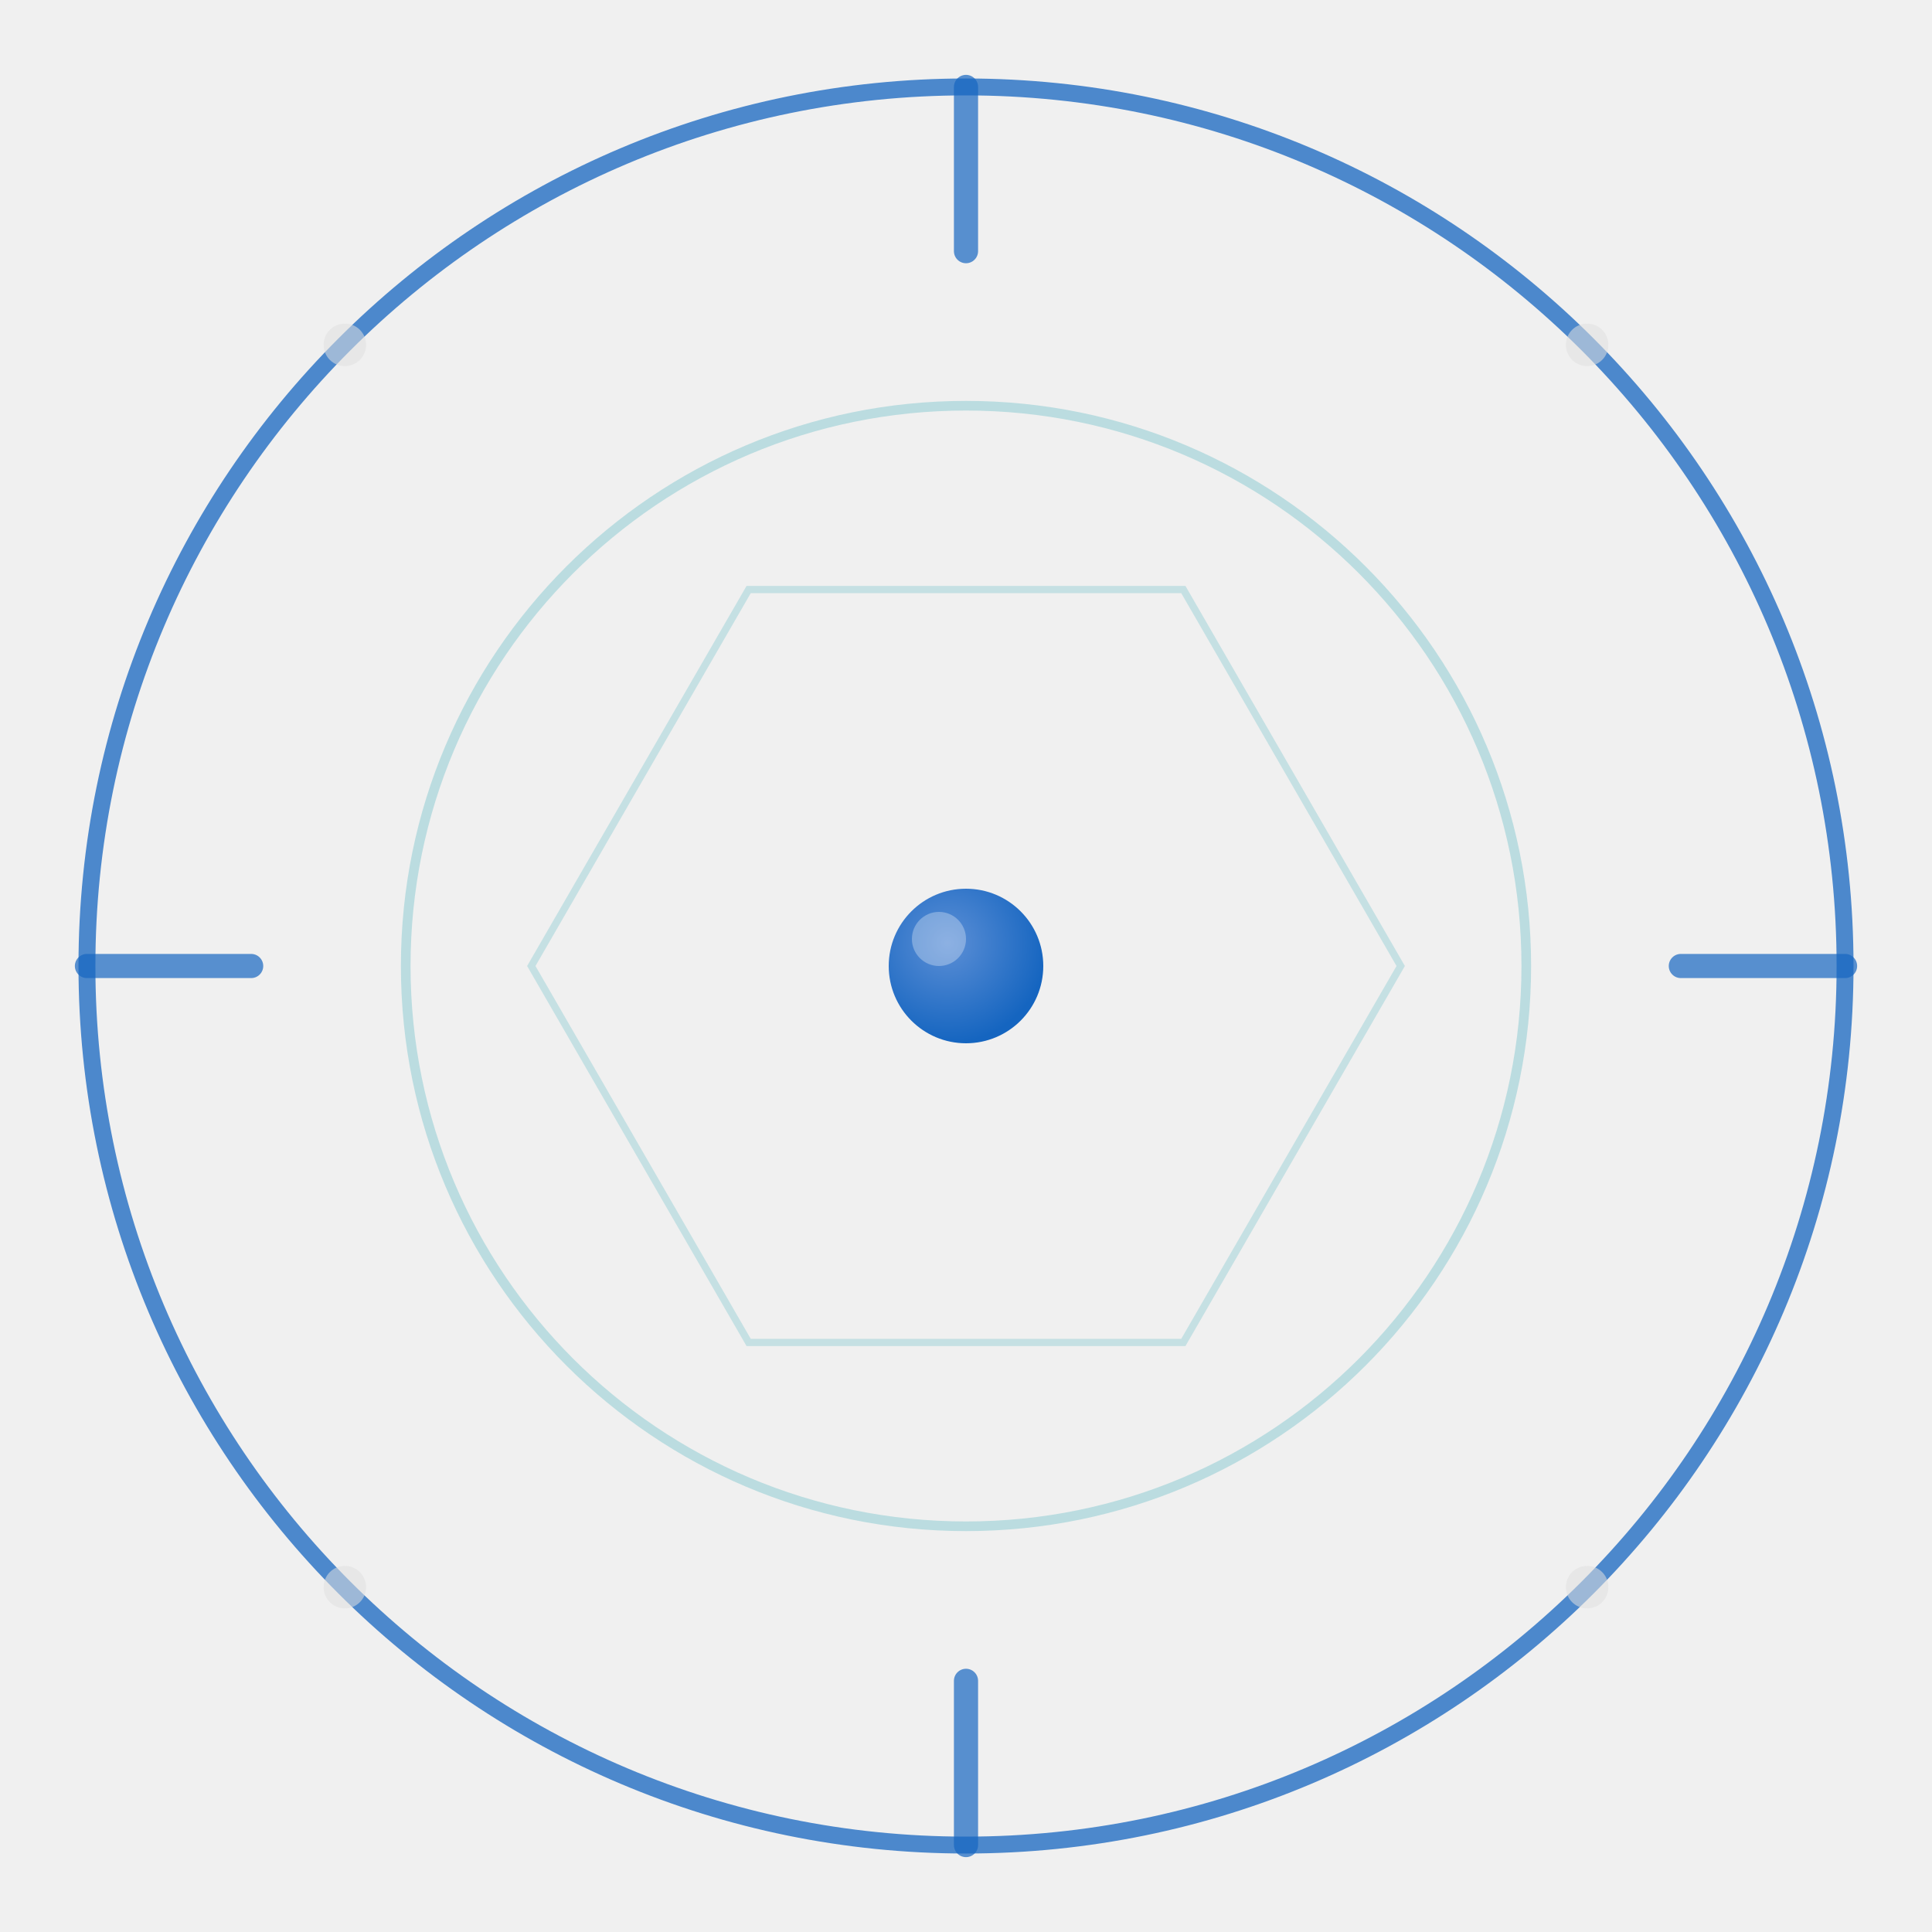
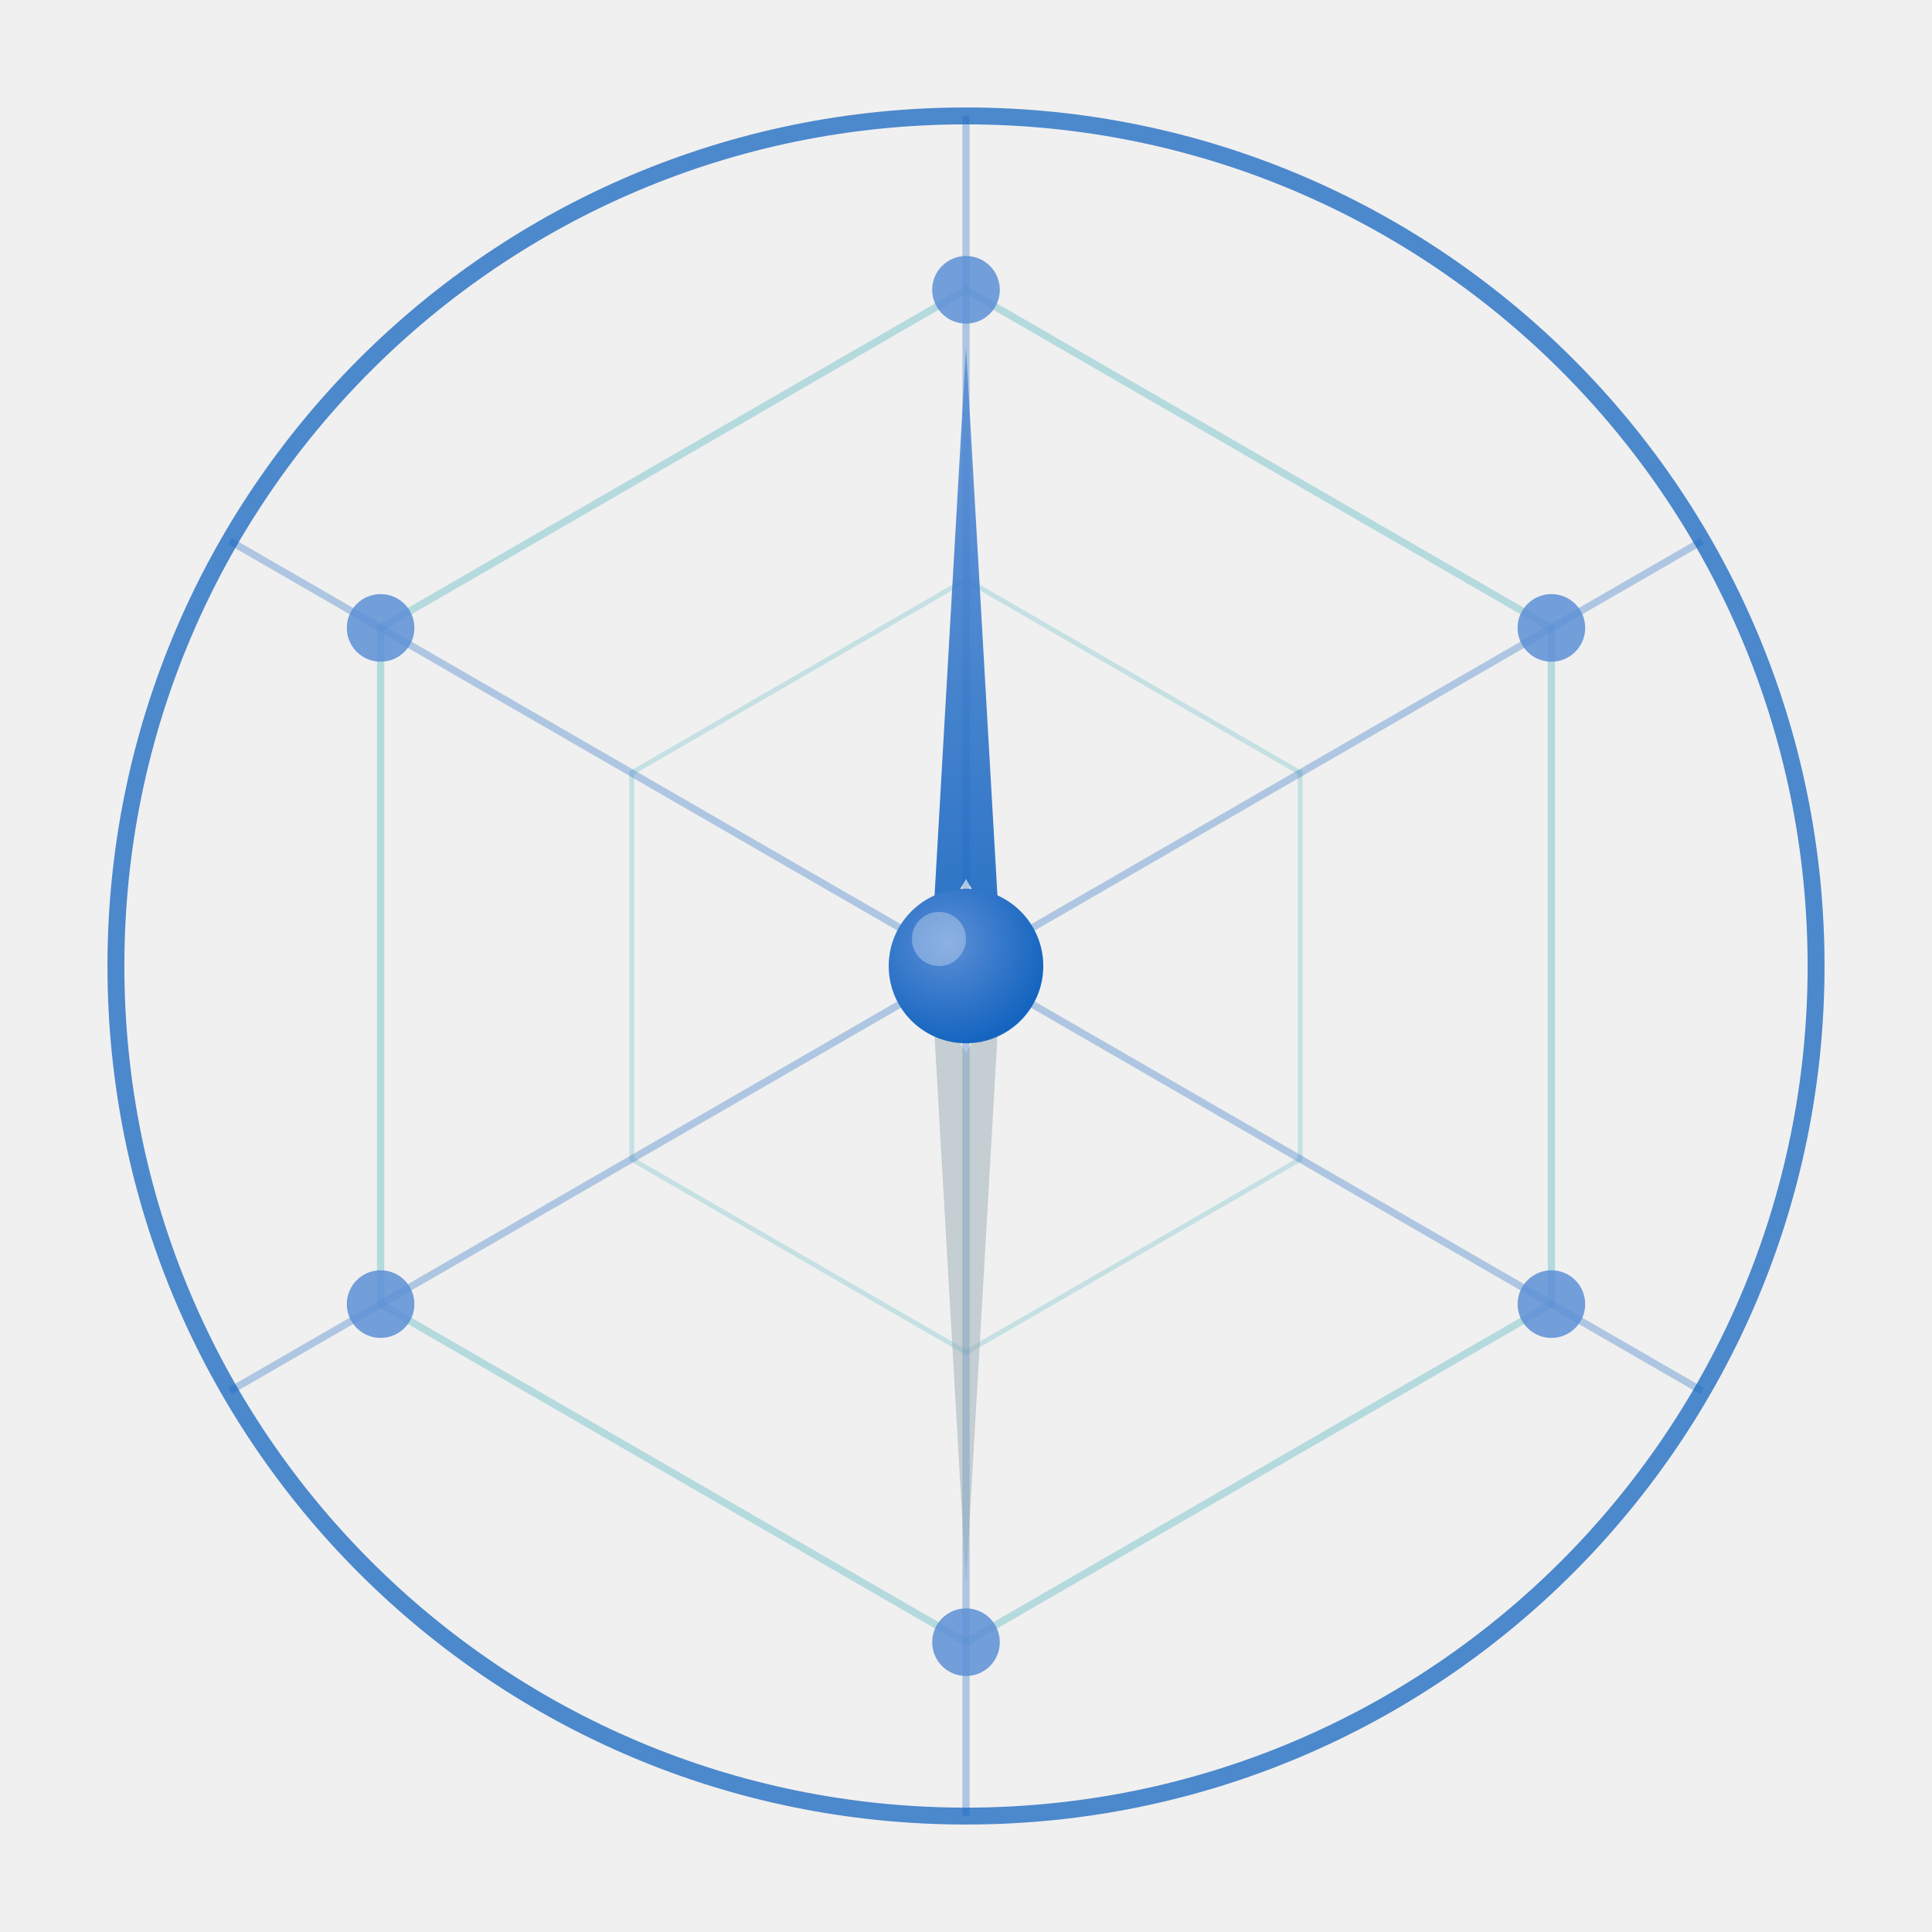
<svg xmlns="http://www.w3.org/2000/svg" viewBox="0 0 200 200" role="img" aria-label="Resilience Atlas">
  <defs>
    <radialGradient id="ra-center-grad" cx="38%" cy="35%" r="65%">
      <stop offset="0%" stop-color="#5C8FD6" />
      <stop offset="100%" stop-color="#1565C0" />
    </radialGradient>
+     <linearGradient id="ra-needle-grad" x1="0" y1="1" x2="0" y2="0">
+       <stop offset="0%" stop-color="#1565C0" />
+       <stop offset="100%" stop-color="#5C8FD6" />
+     </linearGradient>
    <clipPath id="ra-clip">
-       <circle cx="100" cy="100" r="91" />
+       <circle cx="100" cy="100" r="88" />
    </clipPath>
  </defs>
-   <polygon points="145,100 122.5,138.97 77.5,138.97 55,100 77.5,61.03 122.5,61.03" fill="none" stroke="#0097A7" stroke-width="0.75" opacity="0.18" clip-path="url(#ra-clip)" />
-   <circle cx="100" cy="100" r="58" fill="none" stroke="#0097A7" stroke-width="1" opacity="0.22" />
-   <circle cx="100" cy="100" r="91" fill="none" stroke="#1565C0" stroke-width="1.75" opacity="0.75" />
-   <line x1="100" y1="9" x2="100" y2="26" stroke="#1565C0" stroke-width="2.5" stroke-linecap="round" opacity="0.7" />
-   <line x1="100" y1="174" x2="100" y2="191" stroke="#1565C0" stroke-width="2.5" stroke-linecap="round" opacity="0.7" />
-   <line x1="174" y1="100" x2="191" y2="100" stroke="#1565C0" stroke-width="2.5" stroke-linecap="round" opacity="0.7" />
-   <line x1="9" y1="100" x2="26" y2="100" stroke="#1565C0" stroke-width="2.5" stroke-linecap="round" opacity="0.7" />
-   <circle cx="164.3" cy="35.7" r="2.2" fill="#E0E0E0" opacity="0.55" />
-   <circle cx="164.3" cy="164.3" r="2.2" fill="#E0E0E0" opacity="0.55" />
-   <circle cx="35.7" cy="164.3" r="2.2" fill="#E0E0E0" opacity="0.55" />
-   <circle cx="35.7" cy="35.7" r="2.2" fill="#E0E0E0" opacity="0.55" />
+   <circle cx="100" cy="100" r="88" fill="none" stroke="#1565C0" stroke-width="1.75" opacity="0.75" />
+   <polygon points="100,30 160.6,65 160.6,135 100,170 39.4,135 39.4,65" fill="none" stroke="#0097A7" stroke-width="0.75" opacity="0.25" clip-path="url(#ra-clip)" />
+   <polygon points="100,60 134.6,80 134.6,120 100,140 65.4,120 65.4,80" fill="none" stroke="#0097A7" stroke-width="0.5" opacity="0.18" clip-path="url(#ra-clip)" />
+   <line x1="100" y1="100" x2="100" y2="12" stroke="#1565C0" stroke-width="0.75" opacity="0.3" clip-path="url(#ra-clip)" />
+   <line x1="100" y1="100" x2="176.2" y2="56" stroke="#1565C0" stroke-width="0.75" opacity="0.3" clip-path="url(#ra-clip)" />
+   <line x1="100" y1="100" x2="176.2" y2="144" stroke="#1565C0" stroke-width="0.75" opacity="0.3" clip-path="url(#ra-clip)" />
+   <line x1="100" y1="100" x2="100" y2="188" stroke="#1565C0" stroke-width="0.75" opacity="0.3" clip-path="url(#ra-clip)" />
+   <line x1="100" y1="100" x2="23.8" y2="144" stroke="#1565C0" stroke-width="0.75" opacity="0.3" clip-path="url(#ra-clip)" />
+   <line x1="100" y1="100" x2="23.8" y2="56" stroke="#1565C0" stroke-width="0.75" opacity="0.3" clip-path="url(#ra-clip)" />
+   <circle cx="100" cy="30" r="3.5" fill="#5C8FD6" opacity="0.85" />
+   <circle cx="160.6" cy="65" r="3.5" fill="#5C8FD6" opacity="0.85" />
+   <circle cx="160.6" cy="135" r="3.5" fill="#5C8FD6" opacity="0.85" />
+   <circle cx="100" cy="170" r="3.5" fill="#5C8FD6" opacity="0.85" />
+   <circle cx="39.4" cy="135" r="3.5" fill="#5C8FD6" opacity="0.85" />
+   <circle cx="39.4" cy="65" r="3.5" fill="#5C8FD6" opacity="0.85" />
+   <polygon points="100,36 103.5,97 100,91 96.5,97" fill="url(#ra-needle-grad)" opacity="0.9" />
+   <polygon points="100,164 103.5,103 100,109 96.5,103" fill="#90A4AE" opacity="0.45" />
  <circle cx="100" cy="100" r="8" fill="url(#ra-center-grad)" />
  <circle cx="97.2" cy="97.2" r="2.8" fill="white" opacity="0.3" />
</svg>
